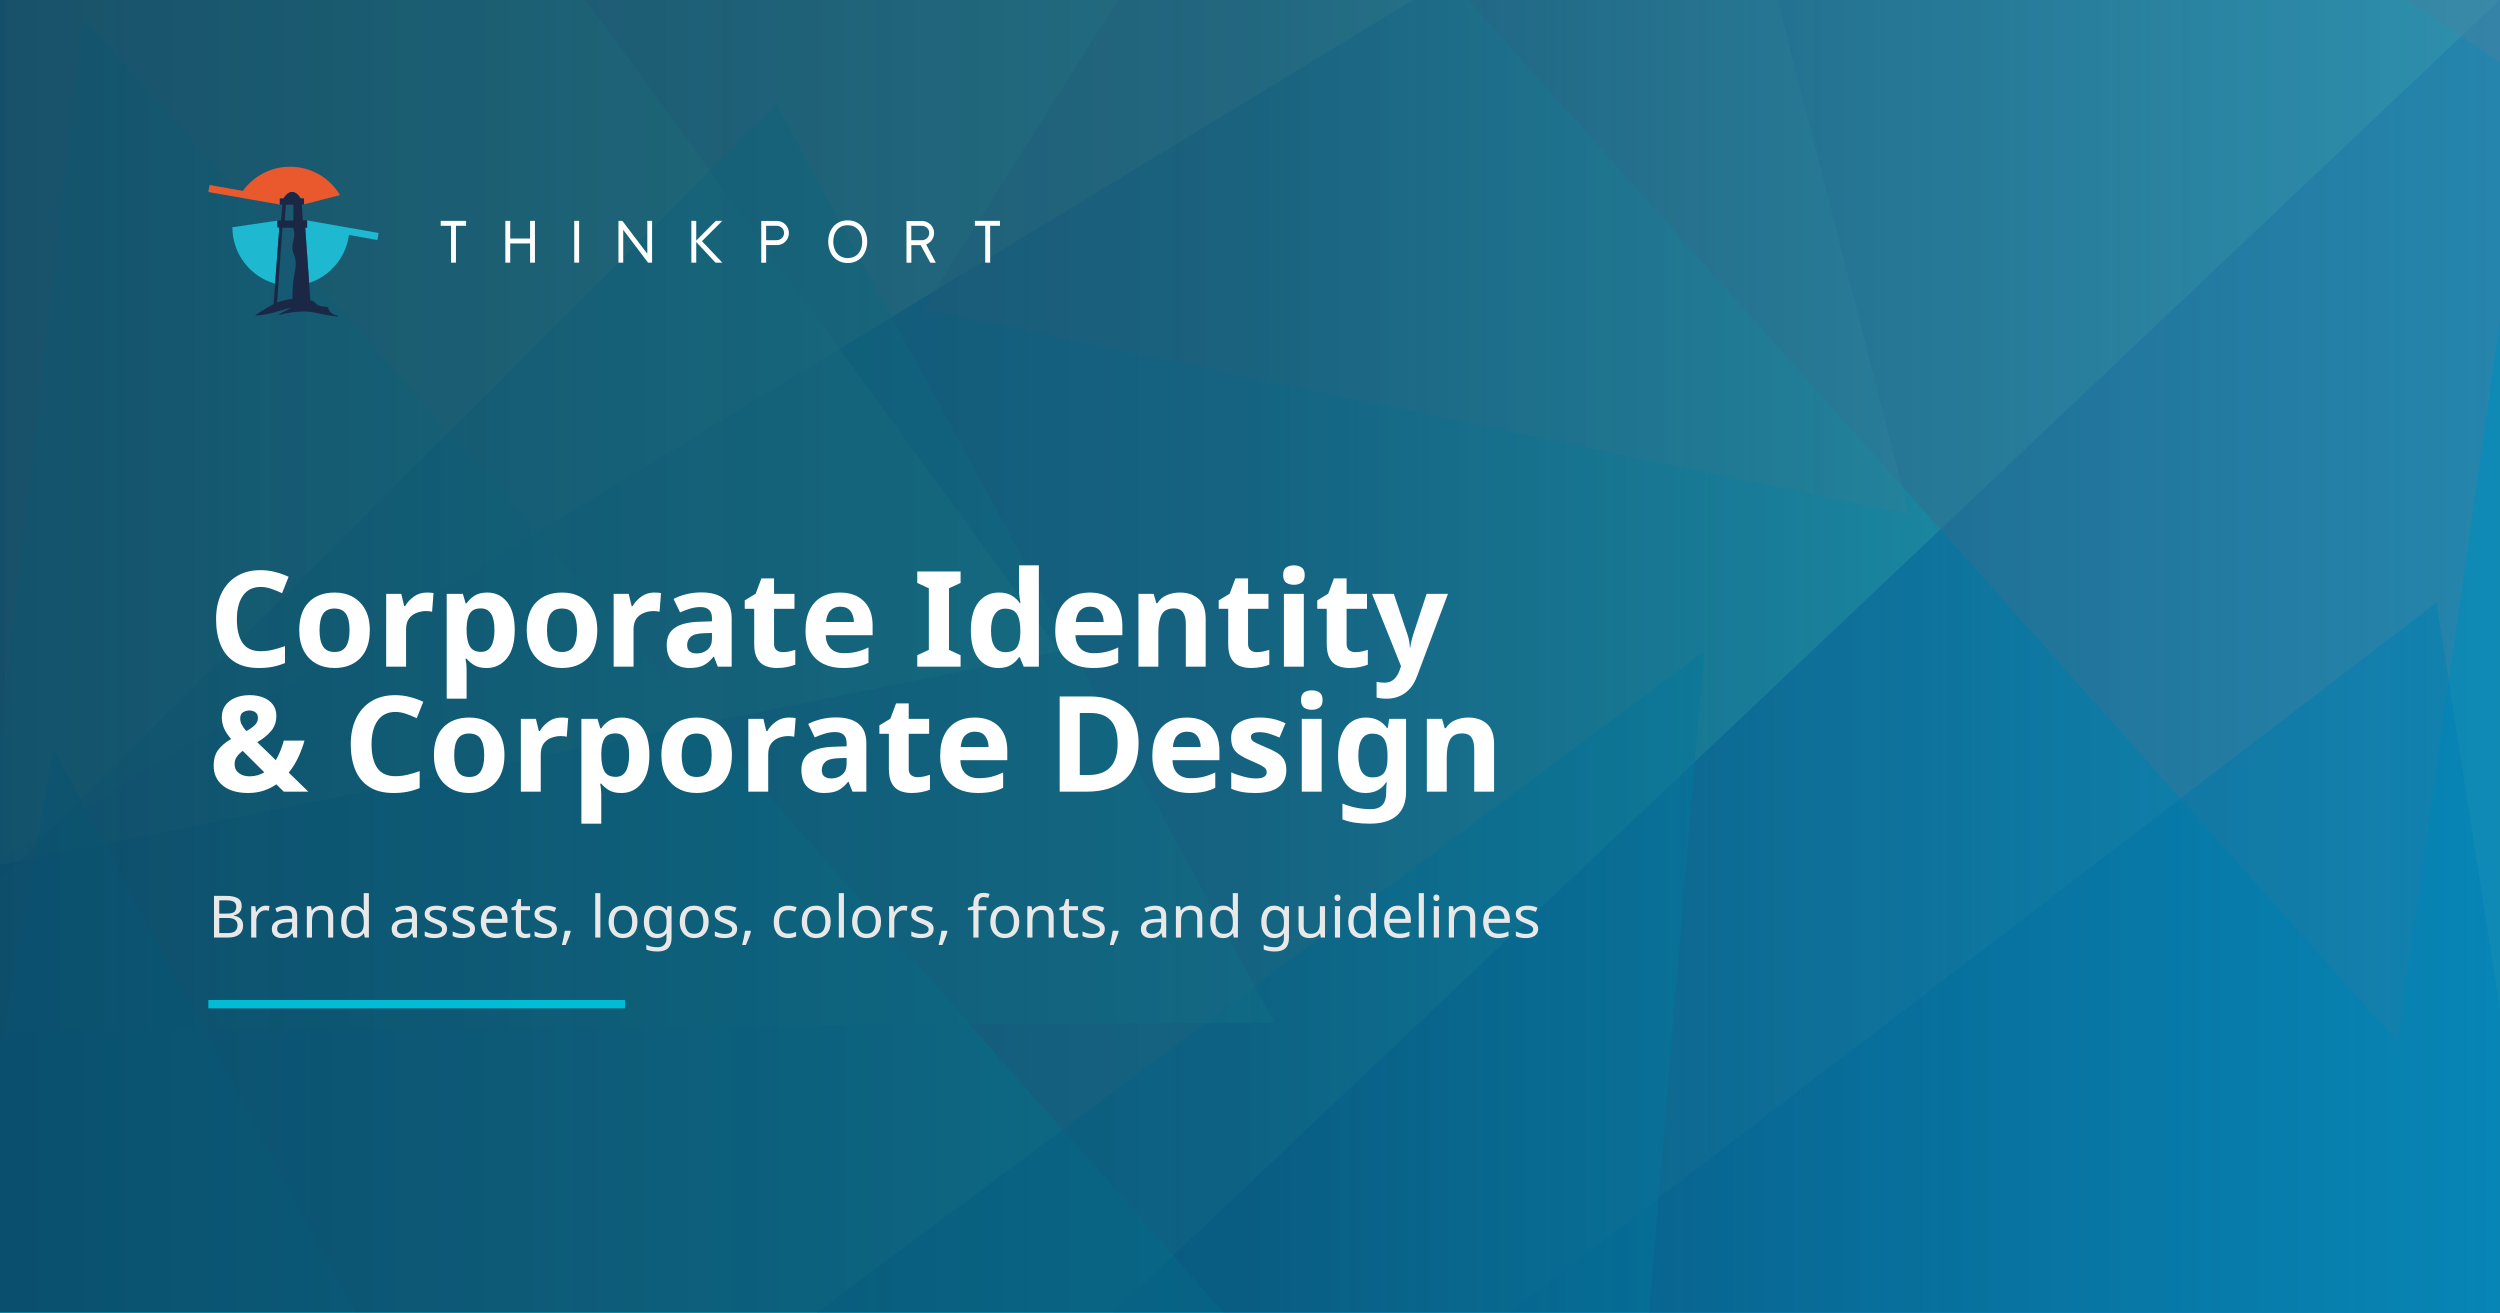
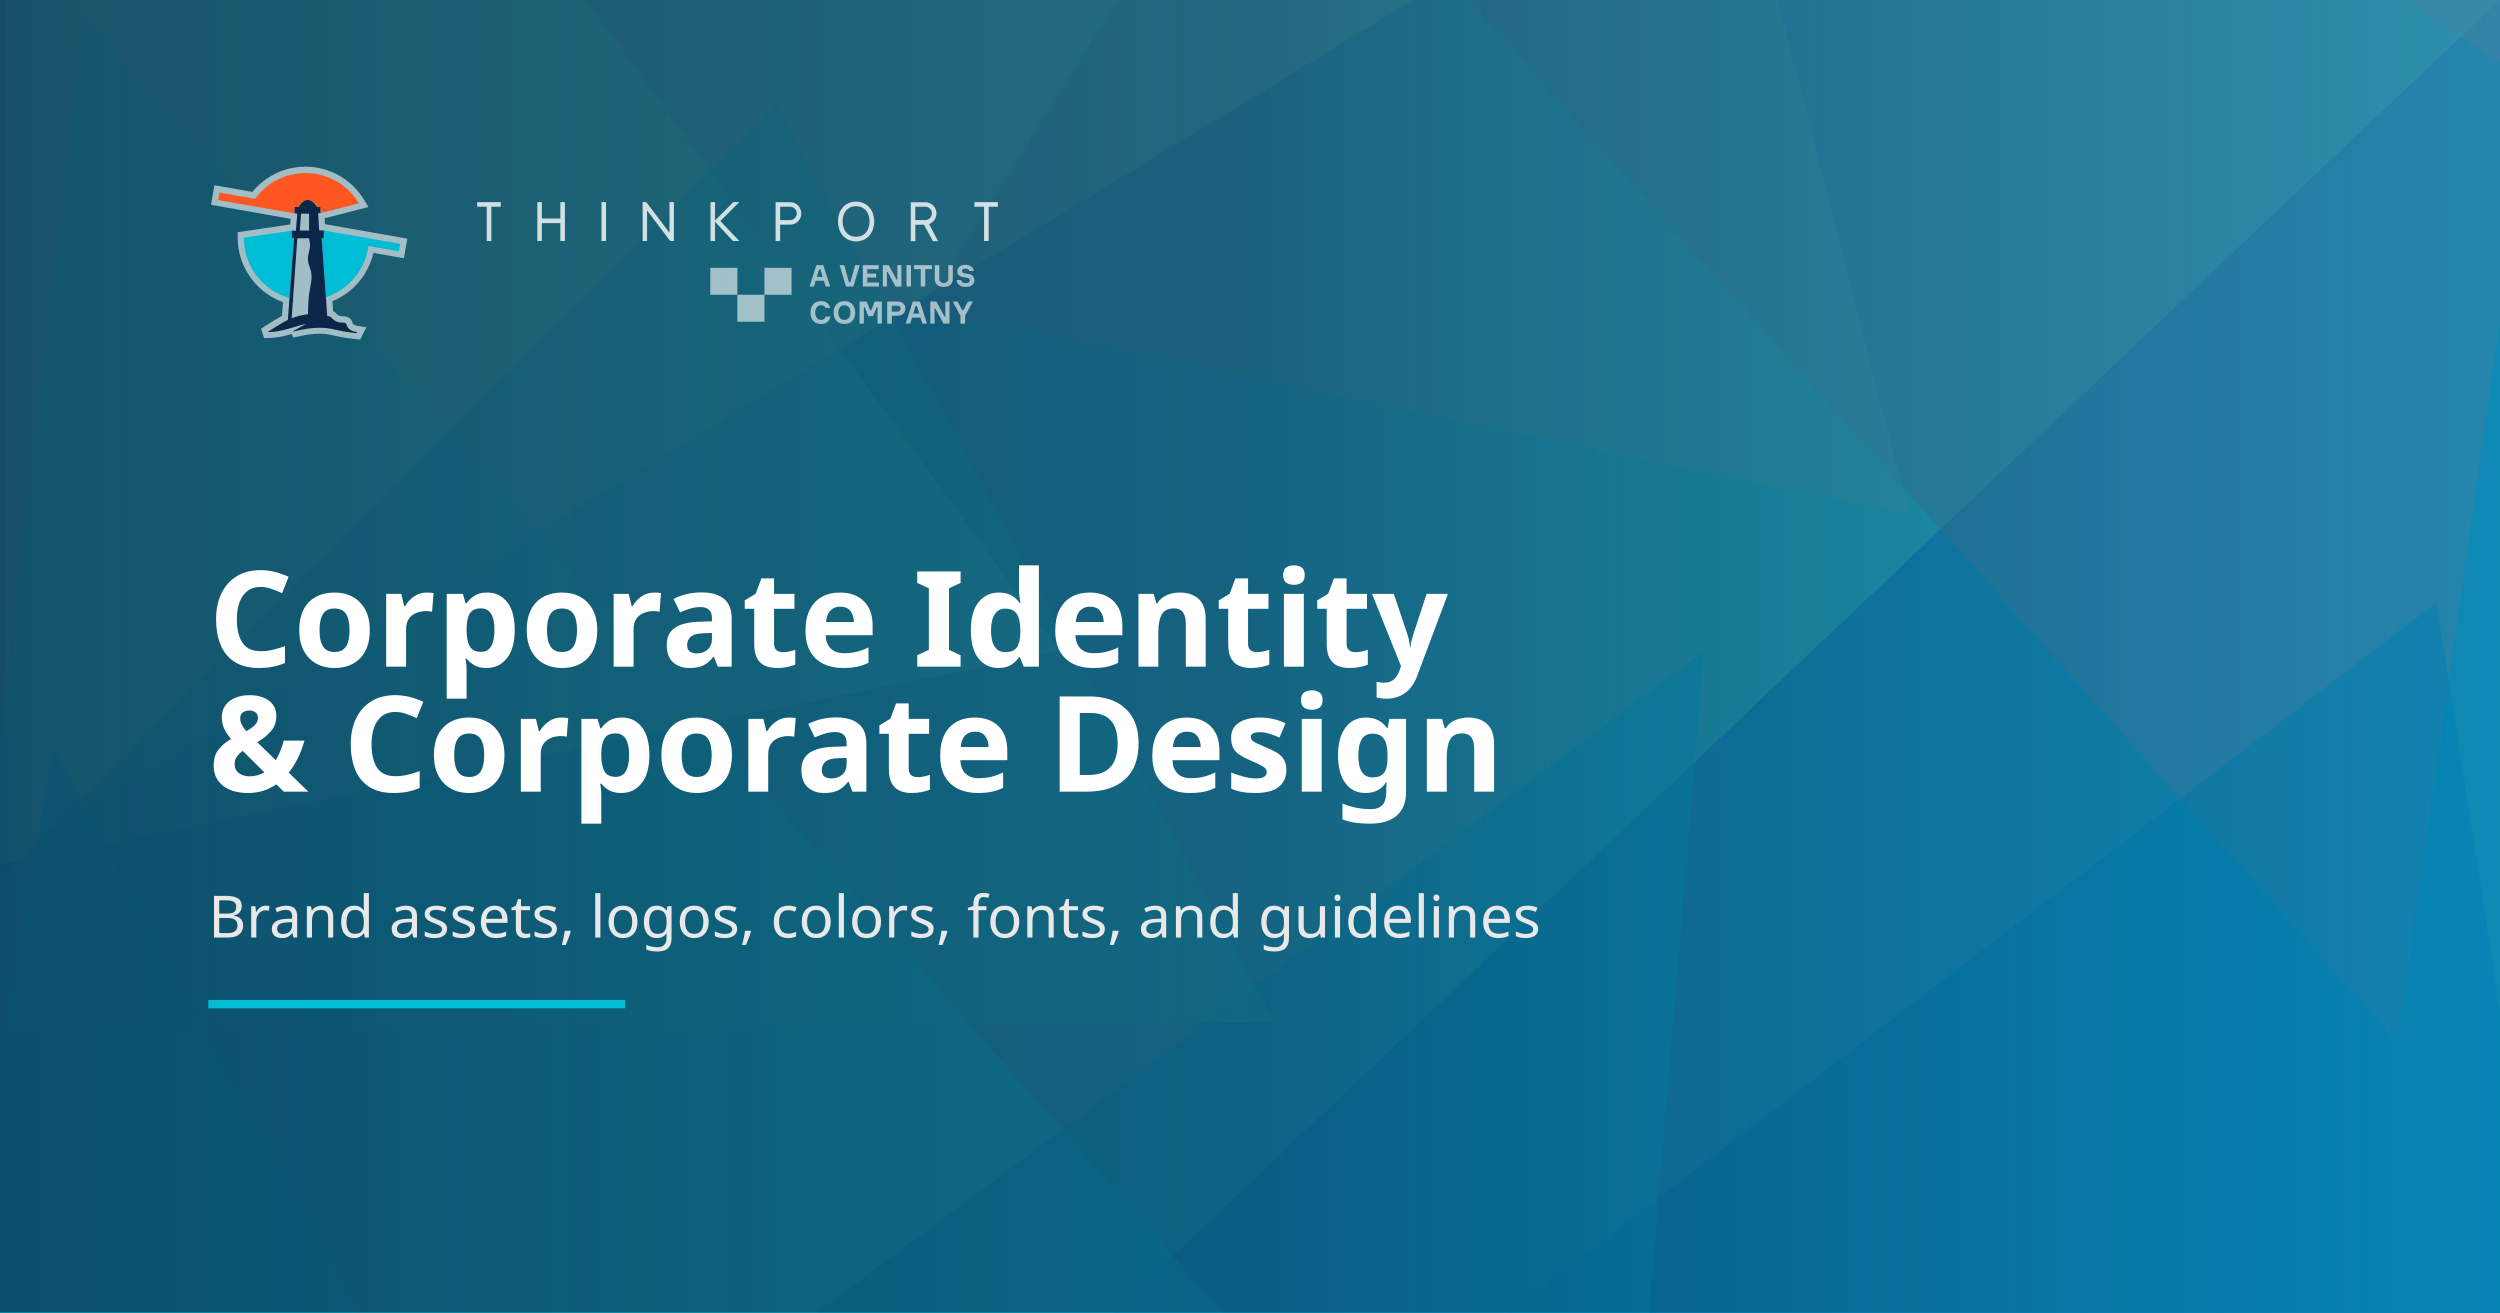
<svg xmlns="http://www.w3.org/2000/svg" width="1200" height="630" viewBox="0 0 1200 630" fill="none">
  <defs>
    <style>
  @keyframes rotate1 { from { transform: rotate(0deg); } to { transform: rotate(360deg); } }
  @keyframes rotate2 { from { transform: rotate(0deg); } to { transform: rotate(-360deg); } }
  @keyframes colorShift {
    0% { fill-opacity: 0.2; }
    25% { fill-opacity: 0.8; }
    50% { fill-opacity: 0.2; }
    75% { fill-opacity: 0.8; }
    100% { fill-opacity: 0.2; }
  }
  @keyframes zoom {
    0% { transform: scale(1); }
    50% { transform: scale(1.2); }
    100% { transform: scale(1); }
  }
  /* Gruppe 1 - Startet sofort */
  .polygon-1 { animation: rotate1 270s linear infinite, colorShift 36s ease-in-out infinite, zoom 54s ease-in-out infinite; transform-origin: center; }
  .polygon-2 { animation: rotate2 270s linear infinite, colorShift 36s ease-in-out infinite, zoom 54s ease-in-out infinite; transform-origin: center; animation-delay: 3s; }
  .polygon-3 { animation: rotate1 270s linear infinite, colorShift 36s ease-in-out infinite, zoom 54s ease-in-out infinite; transform-origin: center; animation-delay: 6s; }
  
  /* Gruppe 2 - Startet nach 2s */
  .polygon-4 { animation: rotate2 270s linear infinite, colorShift 36s ease-in-out infinite, zoom 54s ease-in-out infinite; transform-origin: center; animation-delay: 9s; }
  .polygon-5 { animation: rotate1 270s linear infinite, colorShift 36s ease-in-out infinite, zoom 54s ease-in-out infinite; transform-origin: center; animation-delay: 12s; }
  .polygon-6 { animation: rotate2 270s linear infinite, colorShift 36s ease-in-out infinite, zoom 54s ease-in-out infinite; transform-origin: center; animation-delay: 15s; }
  
  /* Gruppe 3 - Startet nach 4s */
  .polygon-7 { animation: rotate1 270s linear infinite, colorShift 36s ease-in-out infinite, zoom 54s ease-in-out infinite; transform-origin: center; animation-delay: 18s; }
  .polygon-8 { animation: rotate2 270s linear infinite, colorShift 36s ease-in-out infinite, zoom 54s ease-in-out infinite; transform-origin: center; animation-delay: 21s; }
  .polygon-9 { animation: rotate1 270s linear infinite, colorShift 36s ease-in-out infinite, zoom 54s ease-in-out infinite; transform-origin: center; animation-delay: 24s; }
  
  /* Gruppe 4 - Startet nach 6s */
  .polygon-10 { animation: rotate2 270s linear infinite, colorShift 36s ease-in-out infinite, zoom 54s ease-in-out infinite; transform-origin: center; animation-delay: 27s; }
  .polygon-11 { animation: rotate1 270s linear infinite, colorShift 36s ease-in-out infinite, zoom 54s ease-in-out infinite; transform-origin: center; animation-delay: 30s; }
  .polygon-12 { animation: rotate2 270s linear infinite, colorShift 36s ease-in-out infinite, zoom 54s ease-in-out infinite; transform-origin: center; animation-delay: 33s; }
</style>
    <style>
      @font-face {
        font-family: HankenGrotesk;
        src: url("../fonts/hanken-grotesk/500/regular.ttf") format("truetype");
        font-weight: 500 700;
      }
      @font-face {
        font-family: SourceSans3;
        src: url("../fonts/source-sans-3/400/regular.ttf") format("truetype");
        font-weight: 400;
      }
      @font-face {
        font-family: SourceSans3;
        src: url("../fonts/source-sans-3/700/regular.ttf") format("truetype");
        font-weight: 700;
      }
    </style>
    <linearGradient id="contentOverlay" x1="0" x2="1" y1="0" y2="0" gradientUnits="objectBoundingBox">
      <stop offset="0" stop-color="#0B2649" stop-opacity="0.72" />
      <stop offset="0.5" stop-color="#0B2649" stop-opacity="0.5" />
      <stop offset="1" stop-color="#0B2649" stop-opacity="0" />
    </linearGradient>
  </defs>
  <g transform="translate(600,315) scale(1.171875) translate(-512,-512)">
    <rect x="0" y="0" width="1024" height="1024" fill="#1ea1b9" />
    <g transform="scale(4) translate(0.5 0.5)">
      <polygon class="polygon-1" fill="#57c8b9" fill-opacity="0.502" points="0,0 268,-15 0,148" />
      <polygon class="polygon-2" fill="#0077b4" fill-opacity="0.502" points="257,271 260,56 54,251" />
      <polygon class="polygon-3" fill="#00c4d1" fill-opacity="0.502" points="-16,271 8,62 162,237" />
      <polygon class="polygon-4" fill="#3f82a3" fill-opacity="0.502" points="245,167 105,10 271,-16" />
      <polygon class="polygon-5" fill="#36cbc0" fill-opacity="0.502" points="-16,152 108,127 4,-16" />
      <polygon class="polygon-6" fill="#0081b5" fill-opacity="0.502" points="87,246 271,263 249,122" />
      <polygon class="polygon-7" fill="#53c3bb" fill-opacity="0.502" points="163,11 -9,61 4,-16" />
      <polygon class="polygon-8" fill="#009ec3" fill-opacity="0.502" points="174,127 162,271 13,247" />
      <polygon class="polygon-9" fill="#369db2" fill-opacity="0.502" points="162,-16 195,113 94,92" />
      <polygon class="polygon-10" fill="#16b6bf" fill-opacity="0.502" points="130,165 -16,166 79,71" />
      <polygon class="polygon-11" fill="#02c0d2" fill-opacity="0.502" points="74,266 5,137 -16,254" />
      <polygon class="polygon-12" fill="#4484a4" fill-opacity="0.502" points="271,77 187,21 252,-16" />
    </g>
  </g>
  <rect width="1200" height="630" fill="url(#contentOverlay)" />
  <g transform="translate(100, 80)">
-     <svg width="380" height="72" viewBox="0 0 1479 280" fill="none">
-       <path fill="#FFFFFF" d="M820.1 162.6l-46.4-61.2-.2-.2h-7.3v78h8.9v-61.4l46.2 61.2.1.2h7.6v-78h-8.9zM683.6 101.2h9.1v78h-9.1zM601.1 134.1H564v-32.9h-9.1v78h9.1v-35.9h37.1v35.9h9.1v-78h-9.1zM434.1 110.4h19.3v68.8h9.2v-68.8h18.9v-9.2h-47.4zM960.1 101.2H948l-36.5 36.7v-36.7h-9.1v78h9.1v-38.6l35.9 38.5.1.1h12.8l-38.1-40.1zM1346.6 142.1c1.9-1.4 3.6-3 4.9-4.9 1.3-1.9 2.4-4 3.2-6.2.8-2.3 1.2-4.7 1.2-7.1 0-3.1-.6-6.1-1.8-8.8-1.2-2.7-2.8-5.1-4.8-7.1s-4.4-3.6-7.1-4.8c-2.7-1.2-5.7-1.8-8.7-1.8h-29.2v78h9.1v-32.9h17.4l18 32.9h10.3l-18-34.1c1.9-.9 3.8-1.9 5.5-3.2zm.2-18.3c0 1.8-.4 3.6-1.1 5.2-.7 1.6-1.7 3-2.9 4.2-1.2 1.2-2.6 2.2-4.2 2.9-1.6.7-3.4 1.1-5.2 1.1h-20.1v-26.8h20.1c1.8 0 3.6.4 5.2 1.1 1.6.7 3.1 1.7 4.3 2.9 1.2 1.2 2.2 2.6 2.9 4.2.6 1.7 1 3.4 1 5.2zM1432.1 101.2v9.2h19.3v68.8h9.2v-68.8h18.9v-9.2zM1221.7 112.3c-3-3.6-6.9-6.6-11.4-8.8-4.6-2.2-9.9-3.3-15.9-3.3s-11.3 1.1-15.8 3.3c-4.5 2.2-8.3 5.1-11.3 8.8-3 3.6-5.3 7.9-6.9 12.6-1.5 4.7-2.3 9.7-2.3 14.9 0 5.2.8 10.2 2.3 15 1.5 4.8 3.8 9.1 6.9 12.8 3 3.7 6.8 6.7 11.3 8.9 4.5 2.2 9.8 3.4 15.8 3.4s11.3-1.1 15.9-3.4c4.6-2.2 8.4-5.2 11.4-8.9s5.3-8 6.9-12.8c1.5-4.8 2.3-9.8 2.3-15 0-5.2-.8-10.2-2.3-14.9-1.6-4.7-3.9-9-6.9-12.6zm-.1 27.6c0 4.2-.6 8.2-1.7 11.9-1.1 3.7-2.9 7-5.1 9.8-2.3 2.8-5.1 5-8.5 6.6s-7.4 2.4-11.9 2.4c-4.4 0-8.4-.8-11.7-2.5-3.3-1.6-6.2-3.9-8.4-6.7-2.3-2.8-4-6.1-5.1-9.8-1.2-3.7-1.7-7.7-1.7-11.8s.6-8.1 1.7-11.8c1.1-3.7 2.9-7 5.1-9.7 2.3-2.8 5.1-5 8.4-6.6 3.3-1.6 7.3-2.4 11.7-2.4 4.5 0 8.5.8 11.9 2.5 3.4 1.6 6.2 3.9 8.5 6.6 2.3 2.8 4 6 5.1 9.7 1.1 3.7 1.7 7.7 1.7 11.8zM1078.1 107.9c-2-2-4.4-3.6-7.1-4.8-2.7-1.2-5.7-1.8-8.7-1.8H1033v78h9.1v-32.9h20.1c3.1 0 6-.6 8.7-1.7s5.1-2.8 7.1-4.8 3.6-4.4 4.8-7.1c1.2-2.7 1.8-5.7 1.8-8.8s-.6-6.1-1.8-8.8c-1.1-2.9-2.7-5.3-4.7-7.3zm-2.5 15.9c0 1.8-.4 3.6-1.1 5.2-.7 1.6-1.7 3-2.9 4.2-1.2 1.2-2.6 2.2-4.2 2.9-1.6.7-3.4 1.1-5.2 1.1h-20.1v-26.8h20.1c1.8 0 3.6.4 5.2 1.1 1.6.7 3.1 1.7 4.3 2.9 1.2 1.2 2.2 2.6 2.9 4.2.6 1.7 1 3.4 1 5.2z" />
-       <path fill="none" d="M158.9 71h-14.1l-2 29.6h16.1zM157.8 224.2c1.4-22.2 5.5-29.7 5.5-43.2 0-13.5-6.4-19.8-6.4-30.6 0-7.9 2.8-12.6 3.7-22.6.3-2.7-.3-7.4-1.7-13.9h-20.5l-9.9 139.8c7.2-2.8 16.7-5.5 28.6-7.1-.1-6.2.2-13.7.7-22.4z" />
-       <path fill="#1eb8d1" d="M130.9 220.1v-.4.4z" />
-       <path fill="#ea592d" d="M133.6 59.4h6.9c17.1-27.7 32.2 0 32.2 0h6.1v10.8L246 53c-19-31.8-53.7-53-93.3-53-36.2 0-68.3 17.8-88.1 45.1l-62.2-11L0 47.2l133.6 23.5V59.4z" />
-       <path fill="#1eb8d1" d="M184.6 100.3v13.4H181l7.4 103.4c39.3-12.9 68.8-47.5 74.3-89.6l53.2 9.4 2.3-13.1-133.6-23.5zM124.7 218.5l7.9-105.3H129v-12.5L44.9 113c0 50.2 33.7 92.6 79.8 105.5z" />
-       <path fill="#1a2846" d="M223.9 263.4c-.2-.9-3.4-1.9-5.2-1.9-8 .2-14.3-2-19.2-7.2-2.2-2.4-4.7-4.7-8.9-4.2l-9.7-136.4h3.6v-13.4h-8l-1.9-30.1h4.1V59.4h-6.1s-15.1-27.7-32.2 0h-6.9v11.3h4.8l-2.5 30H129v12.5h3.7l-10.8 143.6c-1.1.5-2.1 1-3 1.5-2.4 1.1-7.3 4.1-12.7 7.3-4.2 2.4-8.3 5.1-12.5 7.8-2.4 1.5-4.5 2.8-5.7 3.6l.3.9c24.5-.3 44.5-9.7 66.2-14.6-7.8 4.3-15.6 8.6-24.6 13.7 2.3-.3 3-.2 3.6-.4 16-4 32.5-6.7 49.1-6.1 10.1.3 19.9 2.7 29.7 4.9 9.9 2.2 19.8 3.3 29.9 4.5.3-.6.5-1.2.8-1.7-10.9-1.6-17.4-6.3-19.1-14.8zM144.8 71h14.1v29.5h-16.1l2-29.5zm13 153.2c-.6 8.7-.8 16.1-.7 22.5-11.9 1.6-21.4 4.3-28.6 7.1l9.9-139.8h20.5c1.4 6.5 1.9 11.2 1.7 13.9-.9 10-3.7 14.7-3.7 22.6 0 10.8 6.4 17.1 6.4 30.6s-4 20.9-5.5 43.1z" />
+     <svg width="380" height="83" viewBox="0 0 1580 347" fill="none">
+       <g clip-path="url(#clip0_211_90)">
+         <path d="M1234.41 240.5L1230.91 228.92H1214.49L1211 240.5H1202.12L1215.82 197.66H1229.76L1243.52 240.5H1234.41ZM1221.31 206.24L1216.79 221.12H1228.49L1223.97 206.24H1221.31Z" fill="white" fill-opacity="0.6" />
+         <path d="M1275.2 240.5L1262.47 197.66H1271.82L1281.35 231.86H1284.13L1293.66 197.66H1302.89L1290.16 240.5H1275.2Z" fill="white" fill-opacity="0.6" />
+         <path d="M1318.04 232.52H1341.57V240.5H1309.05V197.66H1340.91V205.64H1318.04V214.64H1335.84V222.44H1318.04V232.52Z" fill="white" fill-opacity="0.6" />
+         <path d="M1378.26 197.66H1386.47V240.5H1374.82L1359.01 211.46H1357.44V240.5H1349.24V197.66H1360.88L1376.69 226.7H1378.26V197.66Z" fill="white" fill-opacity="0.6" />
+         <path d="M1396.72 197.66H1405.72V240.5H1396.72V197.66Z" fill="white" fill-opacity="0.6" />
+         <path d="M1447.71 197.66V205.52H1434.32V240.5H1425.33V205.52H1411.93V197.66H1447.71Z" fill="white" fill-opacity="0.6" />
+         <path d="M1480.66 197.66H1489.65V224.72C1489.65 230.06 1488.08 234.14 1484.94 237.02C1481.81 239.9 1477.34 241.34 1471.49 241.34C1465.63 241.34 1461.29 239.9 1458.15 237.02C1455.01 234.14 1453.44 230.06 1453.44 224.72V197.66H1462.44V224.54C1462.44 227.24 1463.22 229.34 1464.85 230.96C1466.42 232.52 1468.65 233.36 1471.49 233.36C1474.32 233.36 1476.62 232.58 1478.18 230.96C1479.75 229.4 1480.54 227.24 1480.54 224.54V197.66H1480.66Z" fill="white" fill-opacity="0.6" />
+         <path d="M1531.89 209.42H1522.72C1521.99 206.18 1519.4 204.56 1514.87 204.56C1512.82 204.56 1511.13 204.98 1509.8 205.82C1508.48 206.66 1507.81 207.86 1507.81 209.48C1507.81 211.76 1509.62 213.2 1513.18 213.86L1521.21 215.3C1528.99 216.74 1532.91 220.94 1532.91 227.84C1532.91 231.68 1531.41 234.92 1528.45 237.5C1525.49 240.08 1521.21 241.4 1515.6 241.4C1509.98 241.4 1505.88 240.14 1502.68 237.68C1499.48 235.22 1497.61 231.8 1497.19 227.54H1506.36C1507.03 231.68 1510.23 233.72 1515.96 233.72C1518.37 233.72 1520.3 233.24 1521.75 232.28C1523.2 231.32 1523.86 230 1523.86 228.32C1523.86 226.64 1523.38 225.5 1522.35 224.72C1521.39 223.94 1519.88 223.34 1517.95 222.98L1509.74 221.54C1502.38 220.28 1498.7 216.38 1498.7 209.84C1498.7 206.18 1500.15 203.12 1503.04 200.66C1505.94 198.2 1509.92 197 1514.93 197C1519.64 197 1523.5 198.14 1526.58 200.36C1529.59 202.58 1531.41 205.64 1531.89 209.54V209.42Z" fill="white" fill-opacity="0.6" />
+         <path d="M1234.35 300.8H1244C1243.34 305.3 1241.35 308.9 1238.03 311.66C1234.71 314.42 1230.49 315.74 1225.42 315.74C1218.72 315.74 1213.47 313.64 1209.73 309.44C1205.99 305.24 1204.06 299.72 1204.06 292.76C1204.06 285.8 1205.93 280.28 1209.73 276.08C1213.53 271.88 1218.72 269.78 1225.36 269.78C1230.24 269.78 1234.29 271.04 1237.55 273.56C1240.8 276.08 1242.8 279.38 1243.52 283.52H1233.8C1232.78 279.86 1229.94 278.06 1225.36 278.06C1221.56 278.06 1218.6 279.44 1216.61 282.2C1214.62 284.96 1213.59 288.5 1213.59 292.76C1213.59 297.02 1214.62 300.56 1216.61 303.32C1218.6 306.08 1221.56 307.46 1225.36 307.46C1227.71 307.46 1229.7 306.86 1231.27 305.72C1232.84 304.52 1233.8 302.9 1234.29 300.8H1234.35Z" fill="white" fill-opacity="0.6" />
+         <path d="M1256.13 276.26C1259.93 272 1265.24 269.84 1272.12 269.84C1279 269.84 1284.31 272 1288.11 276.26C1291.91 280.52 1293.84 286.04 1293.84 292.76C1293.84 299.48 1291.91 305 1288.11 309.26C1284.31 313.52 1279 315.68 1272.12 315.68C1265.24 315.68 1259.93 313.52 1256.13 309.26C1252.33 305 1250.4 299.48 1250.4 292.76C1250.4 286.04 1252.33 280.52 1256.13 276.26ZM1272.12 307.52C1276.1 307.52 1279.12 306.14 1281.17 303.44C1283.22 300.74 1284.25 297.2 1284.25 292.82C1284.25 288.44 1283.22 284.96 1281.17 282.2C1279.12 279.5 1276.1 278.12 1272.12 278.12C1268.14 278.12 1265.18 279.5 1263.07 282.26C1260.96 285.02 1259.93 288.56 1259.93 292.82C1259.93 297.08 1260.96 300.62 1263.07 303.38C1265.12 306.14 1268.14 307.52 1272.12 307.52Z" fill="white" fill-opacity="0.6" />
+         <path d="M1302.47 314.96V270.68H1316.77L1324.07 288.56H1325.7L1332.94 270.68H1347.31V314.96H1338.62V281.96H1336.99L1329.5 299.84H1320.21L1312.79 281.96H1311.16V314.96H1302.47Z" fill="white" fill-opacity="0.6" />
+         <path d="M1357.93 270.68H1378.26C1383.39 270.68 1387.31 271.94 1390.15 274.4C1392.98 276.86 1394.37 280.34 1394.37 284.78C1394.37 289.22 1392.98 292.82 1390.15 295.34C1387.37 297.86 1383.39 299.12 1378.26 299.12H1367.22V315.02H1357.93V270.74V270.68ZM1367.22 290.96H1376.93C1379.71 290.96 1381.7 290.48 1382.97 289.46C1384.23 288.44 1384.84 286.94 1384.84 284.9C1384.84 282.86 1384.23 281.36 1382.97 280.34C1381.7 279.32 1379.71 278.84 1376.93 278.84H1367.22V291.02V290.96Z" fill="white" fill-opacity="0.6" />
+         <path d="M1428.46 314.96L1424.84 303.02H1407.89L1404.27 314.96H1395.1L1409.28 270.68H1423.7L1437.94 314.96H1428.52H1428.46ZM1414.89 279.56L1410.24 294.92H1422.31L1417.66 279.56H1414.89Z" fill="white" fill-opacity="0.6" />
+         <path d="M1474.5 270.68H1483.01V314.96H1471L1454.65 284.96H1453.02V314.96H1444.51V270.68H1456.58L1472.93 300.68H1474.56V270.68H1474.5Z" fill="white" fill-opacity="0.6" />
+         <path d="M1508.78 288.32H1510.53L1520.06 270.62H1529.9L1514.33 299.12V314.9H1504.98V299.12L1489.47 270.62H1499.24L1508.78 288.32Z" fill="white" fill-opacity="0.6" />
+         <path d="M1111.67 257.06H1057.31V311.12H1111.67V257.06Z" fill="white" fill-opacity="0.6" />
+         <path d="M1057.37 203H1003V257.06H1057.37V203Z" fill="white" fill-opacity="0.6" />
+         <path d="M1166.04 203H1111.67V257.06H1166.04V203Z" fill="white" fill-opacity="0.6" />
+         <g clip-path="url(#clip1_211_90)">
+           <path d="M921.1 132.6L874.7 71.4L874.5 71.2H867.2V149.2H876.1V87.8L922.3 149L922.4 149.2H930V71.2H921.1V132.6ZM784.6 71.2H793.7V149.2H784.6V71.2ZM702.1 104.1H665V71.2H655.9V149.2H665V113.3H702.1V149.2H711.2V71.2H702.1V104.1ZM535.1 80.4H554.4V149.2H563.6V80.4H582.5V71.2H535.1V80.4ZM1061.1 71.2H1049L1012.5 107.9V71.2H1003.4V149.2H1012.5V110.6L1048.4 149.1L1048.5 149.2H1061.3L1023.2 109.1L1061.1 71.2ZM1447.6 112.1C1449.5 110.7 1451.2 109.1 1452.5 107.2C1453.8 105.3 1454.9 103.2 1455.7 101C1456.5 98.7 1456.9 96.3 1456.9 93.9C1456.9 90.8 1456.3 87.8 1455.1 85.1C1453.9 82.4 1452.3 80 1450.3 78C1448.3 76 1445.9 74.4 1443.2 73.2C1440.5 72 1437.5 71.4 1434.5 71.4H1405.3V149.4H1414.4V116.5H1431.8L1449.8 149.4H1460.1L1442.1 115.3C1444 114.4 1445.9 113.4 1447.6 112.1ZM1447.8 93.8C1447.8 95.6 1447.4 97.4 1446.7 99C1446 100.6 1445 102 1443.8 103.2C1442.6 104.4 1441.2 105.4 1439.6 106.1C1438 106.8 1436.2 107.2 1434.4 107.2H1414.3V80.4H1434.4C1436.2 80.4 1438 80.8 1439.6 81.5C1441.2 82.2 1442.7 83.2 1443.9 84.4C1445.1 85.6 1446.1 87 1446.8 88.6C1447.4 90.3 1447.8 92 1447.8 93.8ZM1533.1 71.2V80.4H1552.4V149.2H1561.6V80.4H1580.5V71.2H1533.1ZM1322.7 82.3C1319.7 78.7 1315.8 75.7 1311.3 73.5C1306.7 71.3 1301.4 70.2 1295.4 70.2C1289.4 70.2 1284.1 71.3 1279.6 73.5C1275.1 75.7 1271.3 78.6 1268.3 82.3C1265.3 85.9 1263 90.2 1261.4 94.9C1259.9 99.6 1259.1 104.6 1259.1 109.8C1259.1 115 1259.9 120 1261.4 124.8C1262.9 129.6 1265.2 133.9 1268.3 137.6C1271.3 141.3 1275.1 144.3 1279.6 146.5C1284.1 148.7 1289.4 149.9 1295.4 149.9C1301.4 149.9 1306.7 148.8 1311.3 146.5C1315.9 144.3 1319.7 141.3 1322.7 137.6C1325.7 133.9 1328 129.6 1329.6 124.8C1331.1 120 1331.9 115 1331.9 109.8C1331.9 104.6 1331.1 99.6 1329.6 94.9C1328 90.2 1325.7 85.9 1322.7 82.3ZM1322.6 109.9C1322.6 114.1 1322 118.1 1320.9 121.8C1319.8 125.5 1318 128.8 1315.8 131.6C1313.5 134.4 1310.7 136.6 1307.3 138.2C1303.9 139.8 1299.9 140.6 1295.4 140.6C1291 140.6 1287 139.8 1283.7 138.1C1280.4 136.5 1277.5 134.2 1275.3 131.4C1273 128.6 1271.3 125.3 1270.2 121.6C1269 117.9 1268.5 113.9 1268.5 109.8C1268.5 105.7 1269.1 101.7 1270.2 98C1271.3 94.3 1273.1 91 1275.3 88.3C1277.6 85.5 1280.4 83.3 1283.7 81.7C1287 80.1 1291 79.3 1295.4 79.3C1299.9 79.3 1303.9 80.1 1307.3 81.8C1310.7 83.4 1313.5 85.7 1315.8 88.4C1318.1 91.2 1319.8 94.4 1320.9 98.1C1322 101.8 1322.6 105.8 1322.6 109.9ZM1179.1 77.9C1177.1 75.9 1174.7 74.3 1172 73.1C1169.3 71.9 1166.3 71.3 1163.3 71.3H1134V149.3H1143.1V116.4H1163.2C1166.3 116.4 1169.2 115.8 1171.9 114.7C1174.6 113.6 1177 111.9 1179 109.9C1181 107.9 1182.6 105.5 1183.8 102.8C1185 100.1 1185.6 97.1 1185.6 94C1185.6 90.9 1185 87.9 1183.8 85.2C1182.7 82.3 1181.1 79.9 1179.1 77.9ZM1176.6 93.8C1176.6 95.6 1176.2 97.4 1175.5 99C1174.8 100.6 1173.8 102 1172.6 103.2C1171.4 104.4 1170 105.4 1168.4 106.1C1166.8 106.8 1165 107.2 1163.2 107.2H1143.1V80.4H1163.2C1165 80.4 1166.8 80.8 1168.4 81.5C1170 82.2 1171.5 83.2 1172.7 84.4C1173.9 85.6 1174.9 87 1175.6 88.6C1176.2 90.3 1176.6 92 1176.6 93.8Z" fill="white" fill-opacity="0.8" />
+         </g>
+         <g clip-path="url(#clip2_211_90)">
+           <path d="M291.818 346.021C279.224 344.606 267.865 343.227 256.251 340.652C255.089 340.398 253.892 340.144 252.73 339.854C242.895 337.677 233.604 335.61 224.385 335.283C222.752 335.211 221.119 335.211 219.486 335.211C205.186 335.211 189.907 337.351 171.433 341.922C170.054 342.284 168.893 342.357 167.84 342.466C167.296 342.502 166.643 342.575 165.626 342.683L163.412 335.719C148.968 339.89 133.87 343.554 116.667 343.808L107.593 343.953L101.424 325.163L109.481 320.012C110.932 319.069 113.255 317.618 116.05 315.84L116.304 315.695C121.203 312.503 125.849 309.492 130.857 306.663C136.664 303.144 140.62 300.787 143.415 299.263L145.484 271.912C134.705 267.995 124.433 262.771 114.888 256.242C102.73 247.971 92.024 237.851 83.023 226.17C73.95 214.381 66.872 201.286 62.045 187.248C57.037 172.738 54.496 157.539 54.496 142.086V131.422L159.965 116.005L160.908 104.688L1 76.539L7.932 37.217L84.184 50.639C95.98 36.166 110.715 24.122 127.192 15.489C146.645 5.369 168.566 0 190.632 0C214.768 0 238.503 6.348 259.299 18.427C279.442 30.108 296.427 46.83 308.404 66.853L316.897 81.037L228.994 103.527L229.72 115.425L395 144.444L388.068 183.766L326.914 172.992C322.087 194.104 312.324 213.837 298.278 230.632C283.761 248.007 265.324 261.465 244.564 269.953L245.98 289.723C249.645 291.718 252.113 294.366 253.529 295.889L253.565 295.926C255.561 298.066 258.537 300.279 265.469 300.279C265.723 300.279 266.014 300.279 266.268 300.279C266.268 300.279 266.558 300.279 266.667 300.279C269.897 300.279 272.873 301.149 274.361 301.693C281.583 304.233 283.943 308.876 284.632 312.394C285.031 314.389 285.83 318.017 296.064 319.649L312.723 322.261L305.174 337.351C305.065 337.569 304.993 337.786 304.884 337.968C304.702 338.367 304.485 338.838 304.23 339.346L300.383 347.036L291.818 346.021Z" fill="white" fill-opacity="0.6" />
+           <path d="M226.999 127.831L226.962 127.976Z" fill="#00BCD4" />
+           <path d="M168.711 80.964H176.66C196.331 49.152 213.642 80.964 213.642 80.964H220.683V93.334L297.807 73.601C275.994 37.145 236.144 12.769 190.632 12.769C149.004 12.769 112.13 33.155 89.41 64.532L17.949 51.945L15.3 66.962L168.711 93.951V80.964Z" fill="#FF5722" />
+           <path d="M227.288 127.939V143.356H223.115L231.571 262.009C276.72 247.209 310.582 207.489 316.933 159.135L378.051 169.909L380.7 154.891L227.288 127.939Z" fill="#00BCD4" />
+           <path d="M158.549 263.569L167.659 142.739H163.412V128.411L66.836 142.522C66.836 200.162 105.597 248.733 158.477 263.569H158.549Z" fill="#00BCD4" />
+           <path d="M272.51 315.151C272.329 314.172 268.591 312.975 266.558 313.011C257.34 313.229 250.081 310.762 244.492 304.74C241.915 301.984 239.048 299.299 234.293 299.952L223.115 143.356H227.289V127.939H218.107L215.965 93.334H220.683V80.964H213.643C213.643 80.964 196.331 49.152 176.66 80.964H168.711V93.95H174.264L171.361 128.411H163.413V142.739H167.659L155.21 307.534C153.94 308.15 152.779 308.731 151.726 309.311H151.69C148.932 310.617 143.27 313.99 137.136 317.727C132.273 320.483 127.591 323.53 122.728 326.686C119.933 328.464 117.61 329.915 116.159 330.858L116.522 331.91C144.649 331.511 167.659 320.81 192.592 315.151C183.628 320.121 174.7 325.054 164.32 330.822C166.969 330.531 167.731 330.568 168.421 330.386C186.822 325.816 205.731 322.696 224.821 323.385C236.398 323.784 247.686 326.541 258.937 329.008C270.296 331.511 281.656 332.853 293.234 334.159C293.56 333.506 293.851 332.817 294.177 332.164C281.874 330.278 274.47 324.909 272.51 315.151ZM181.632 94.313H197.819V128.23H179.309L181.632 94.313ZM196.548 270.171C195.895 280.11 195.641 288.707 195.75 295.998C182.067 297.812 171.143 300.968 162.904 304.16L174.264 143.646H197.782C199.343 151.155 199.996 156.451 199.706 159.607C198.69 171.07 195.423 176.438 195.423 185.507C195.423 197.876 202.791 205.131 202.791 220.62C202.791 236.109 198.218 244.67 196.548 270.171Z" fill="#0B2649" />
+         </g>
+       </g>
+       <defs>
+         <clipPath id="clip0_211_90">
+           <rect width="1580" height="347" fill="white" />
+         </clipPath>
+         <clipPath id="clip1_211_90">
+           <rect width="1479" height="280" fill="white" transform="translate(101 -30)" />
+         </clipPath>
+         <clipPath id="clip2_211_90">
+           <rect width="394" height="347" fill="white" transform="translate(1)" />
+         </clipPath>
+       </defs>
    </svg>
  </g>
  <text x="100" y="320" font-family="HankenGrotesk, 'Hanken Grotesk', sans-serif" font-size="64" font-weight="700" fill="#FFFFFF">Corporate Identity</text>
  <text x="100" y="380" font-family="HankenGrotesk, 'Hanken Grotesk', sans-serif" font-size="64" font-weight="700" fill="#FFFFFF">&amp; Corporate Design</text>
  <text x="100" y="450" font-family="SourceSans3, 'Source Sans 3', sans-serif" font-size="28" font-weight="400" fill="#E8E8E8">Brand assets, logos, colors, fonts, and guidelines</text>
  <rect x="100" y="480" width="200" height="4" fill="#00BCD4" />
</svg>
